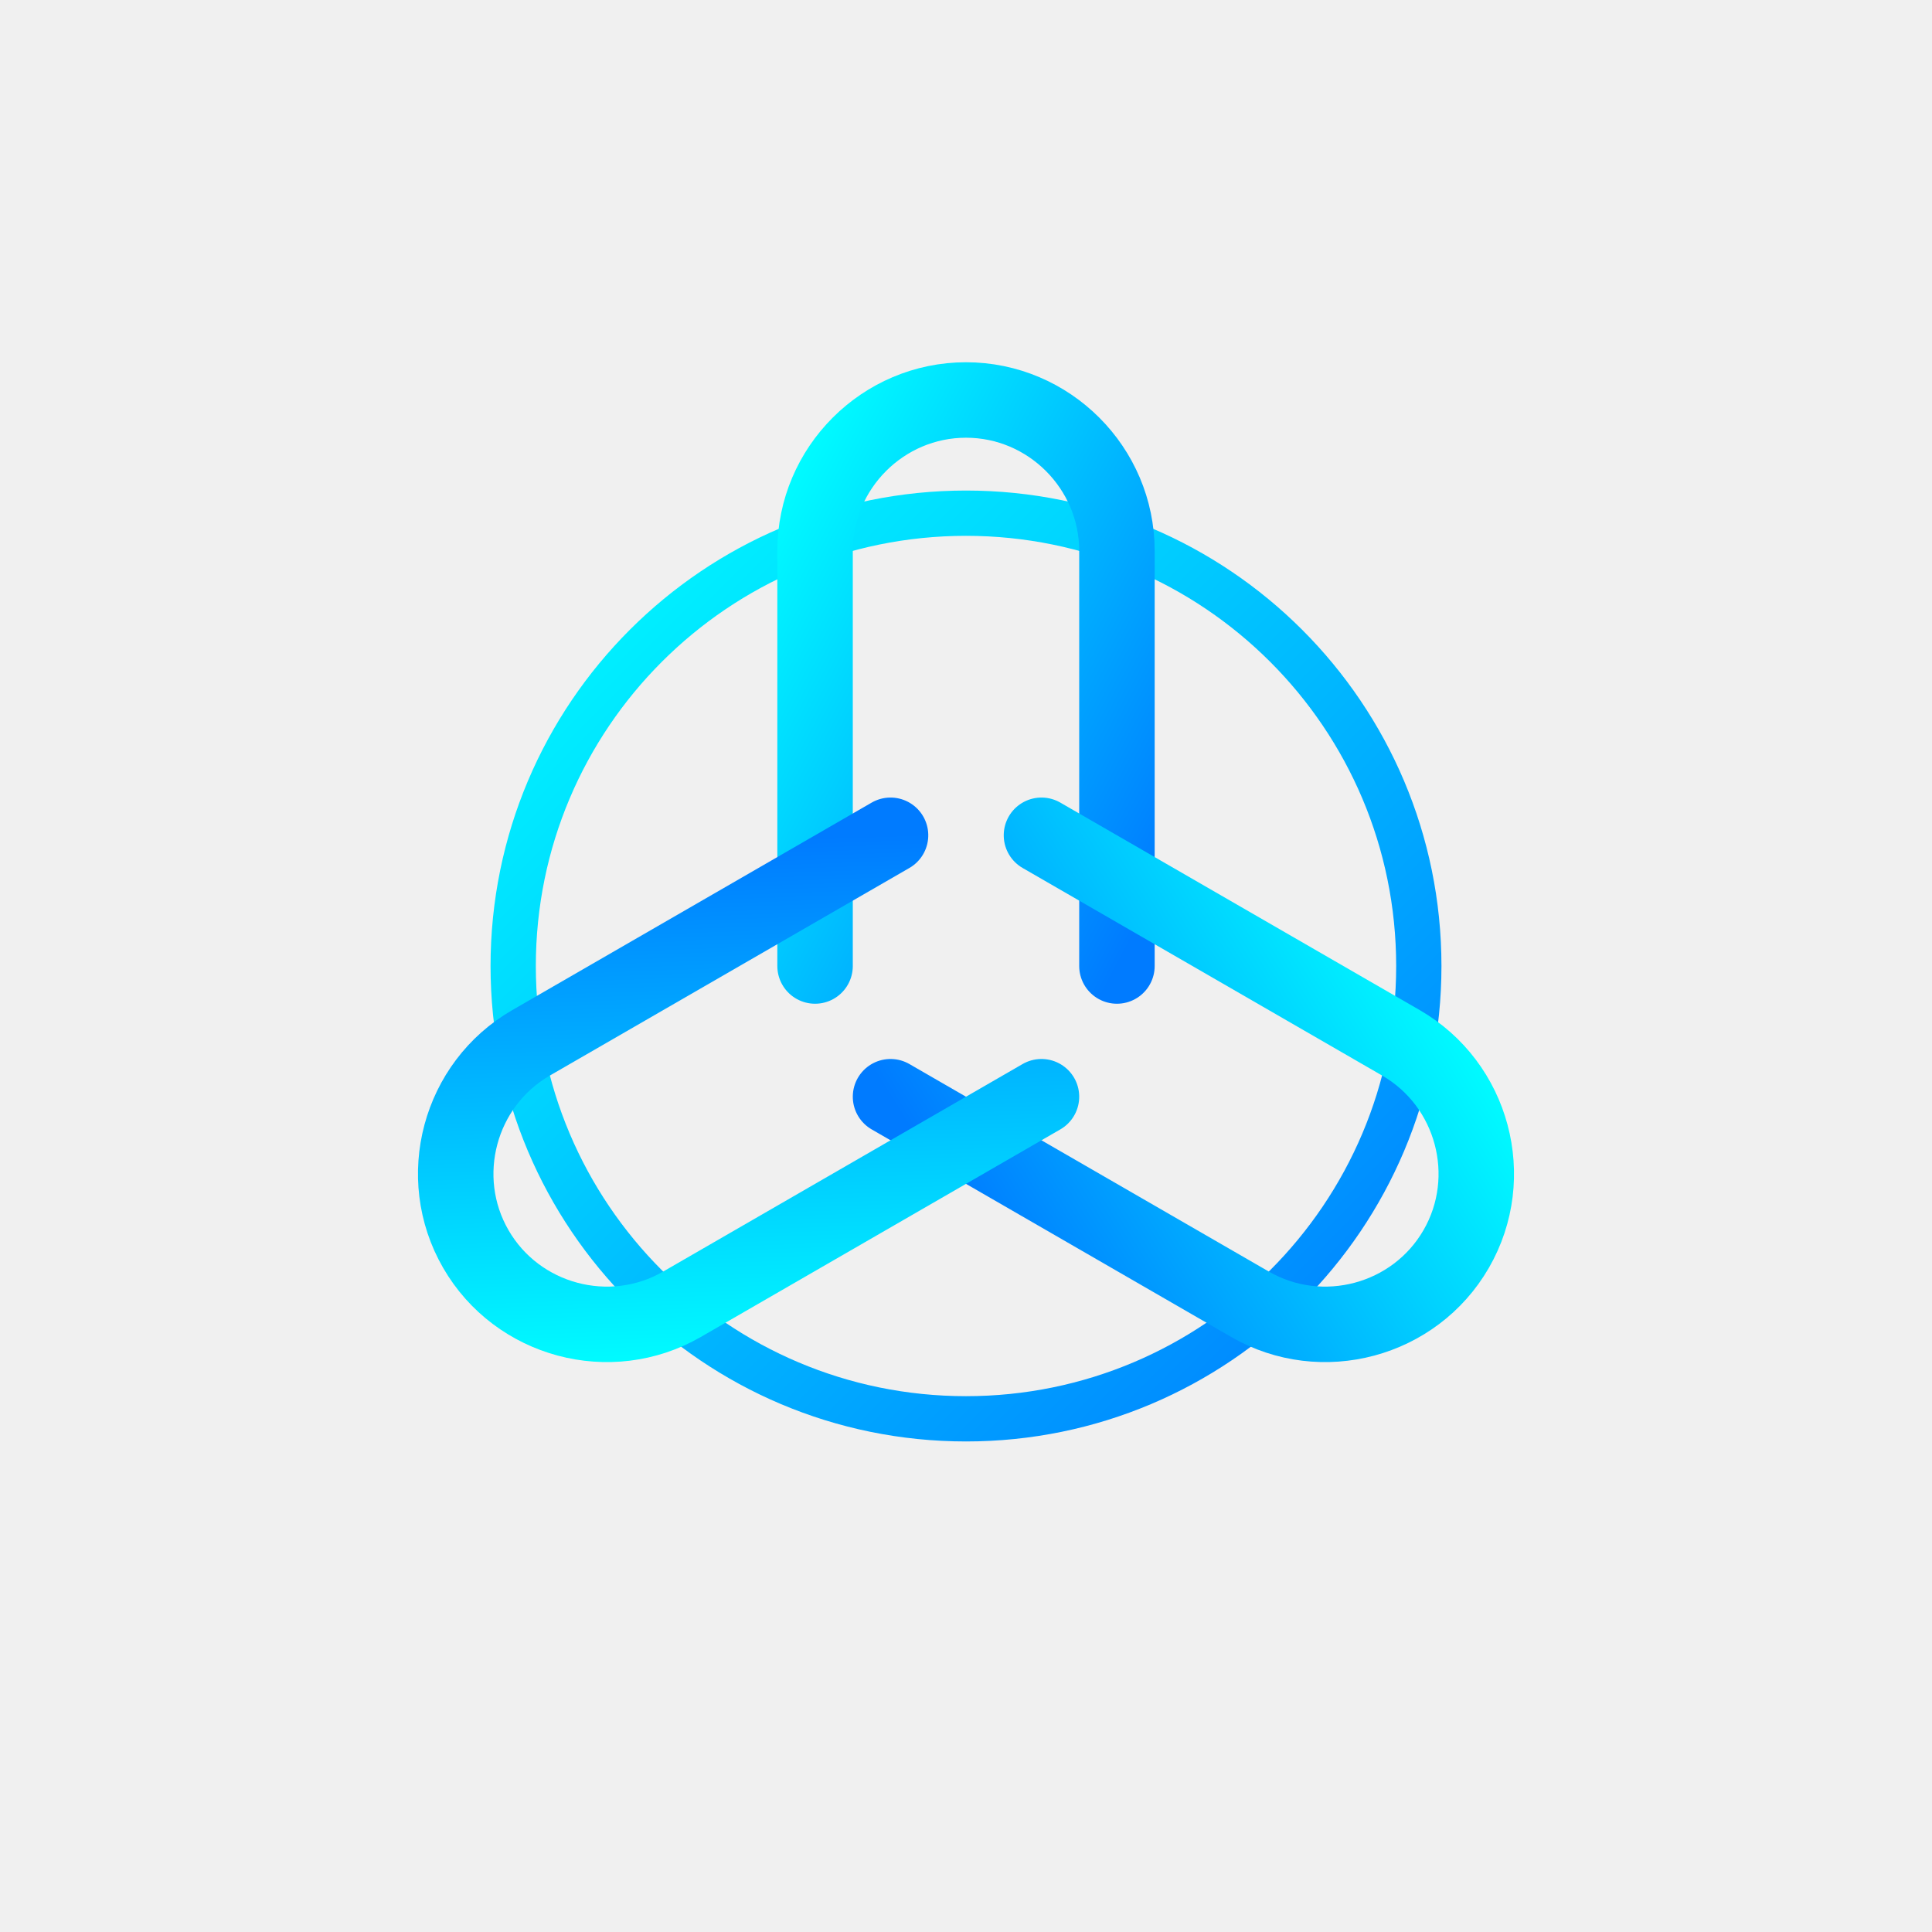
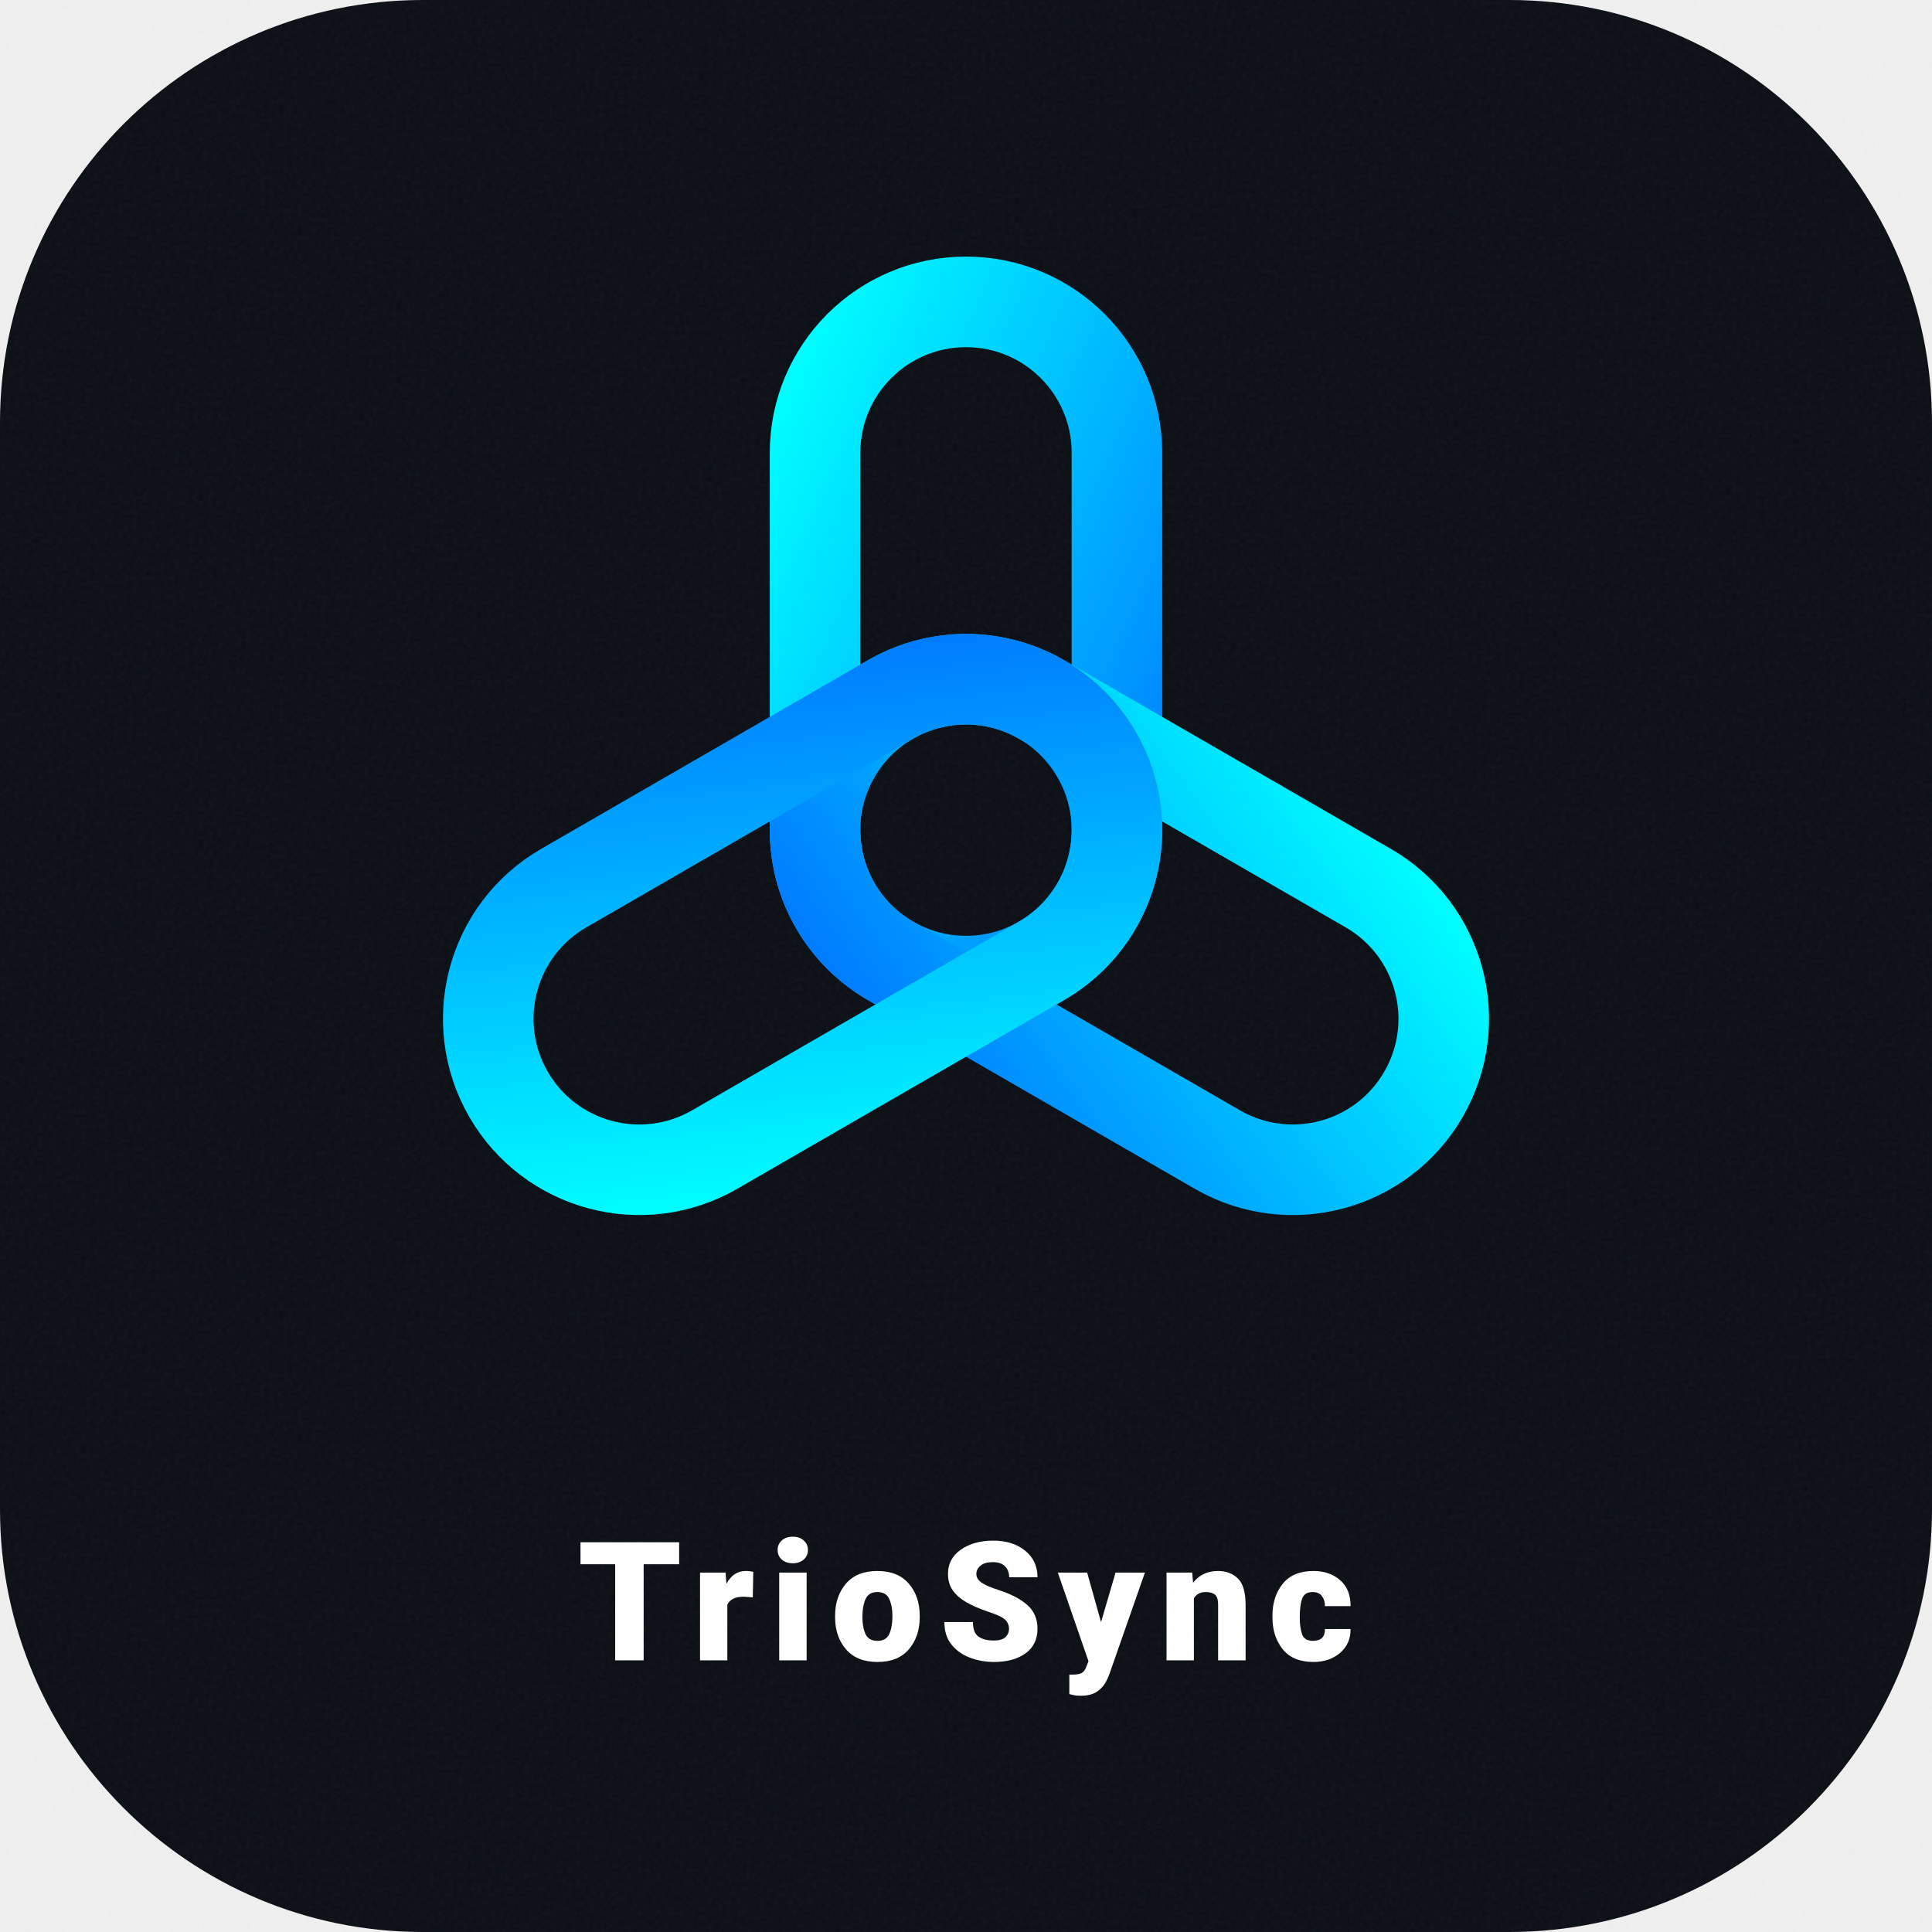
<svg xmlns="http://www.w3.org/2000/svg" viewBox="0 0 512 512" width="100%" height="100%">
  <defs>
+     <filter id="grain">
+       <feTurbulence type="fractalNoise" baseFrequency="0.8" numOctaves="3" stitchTiles="stitch" />
+       <feColorMatrix type="matrix" values="1 0 0 0 0, 0 1 0 0 0, 0 0 1 0 0, 0 0 0 0.05 0" />
+     </filter>
    <linearGradient id="trioGradient" x1="0%" y1="0%" x2="100%" y2="100%">
      <stop offset="0%" stop-color="#00FFFF" />
      <stop offset="100%" stop-color="#007BFF" />
    </linearGradient>
  </defs>
-   <circle cx="256" cy="256" r="120" stroke="url(#trioGradient)" stroke-width="12" fill="none" />
-   <g stroke="url(#trioGradient)" stroke-width="20" fill="none" stroke-linecap="round" stroke-linejoin="round">
-     <path d="M 216 256 L 216 146 C 216 124 234 106 256 106 C 278 106 296 124 296 146 L 296 256" />
-     <path d="M 216 256 L 216 146 C 216 124 234 106 256 106 C 278 106 296 124 296 146 L 296 256" transform="rotate(120 256 256)" />
-     <path d="M 216 256 L 216 146 C 216 124 234 106 256 106 C 278 106 296 124 296 146 L 296 256" transform="rotate(240 256 256)" />
+   <rect width="512" height="512" fill="#0A0E14" rx="112" />
+   <rect width="512" height="512" fill="none" filter="url(#grain)" rx="112" />
+   <g stroke="url(#trioGradient)" stroke-width="24" fill="none" stroke-linecap="round" stroke-linejoin="round">
+     <rect x="216" y="80" width="80" height="180" rx="40" />
+     <rect x="216" y="80" width="80" height="180" rx="40" transform="rotate(120 256 220)" />
+     <rect x="216" y="80" width="80" height="180" rx="40" transform="rotate(240 256 220)" />
  </g>
+   <text x="256" y="440" font-family="system-ui, -apple-system, 'Segoe UI', Roboto, Helvetica, Arial, sans-serif" font-size="44" font-weight="800" fill="#FFFFFF" text-anchor="middle" letter-spacing="4">
+     TrioSync
+   </text>
</svg>
